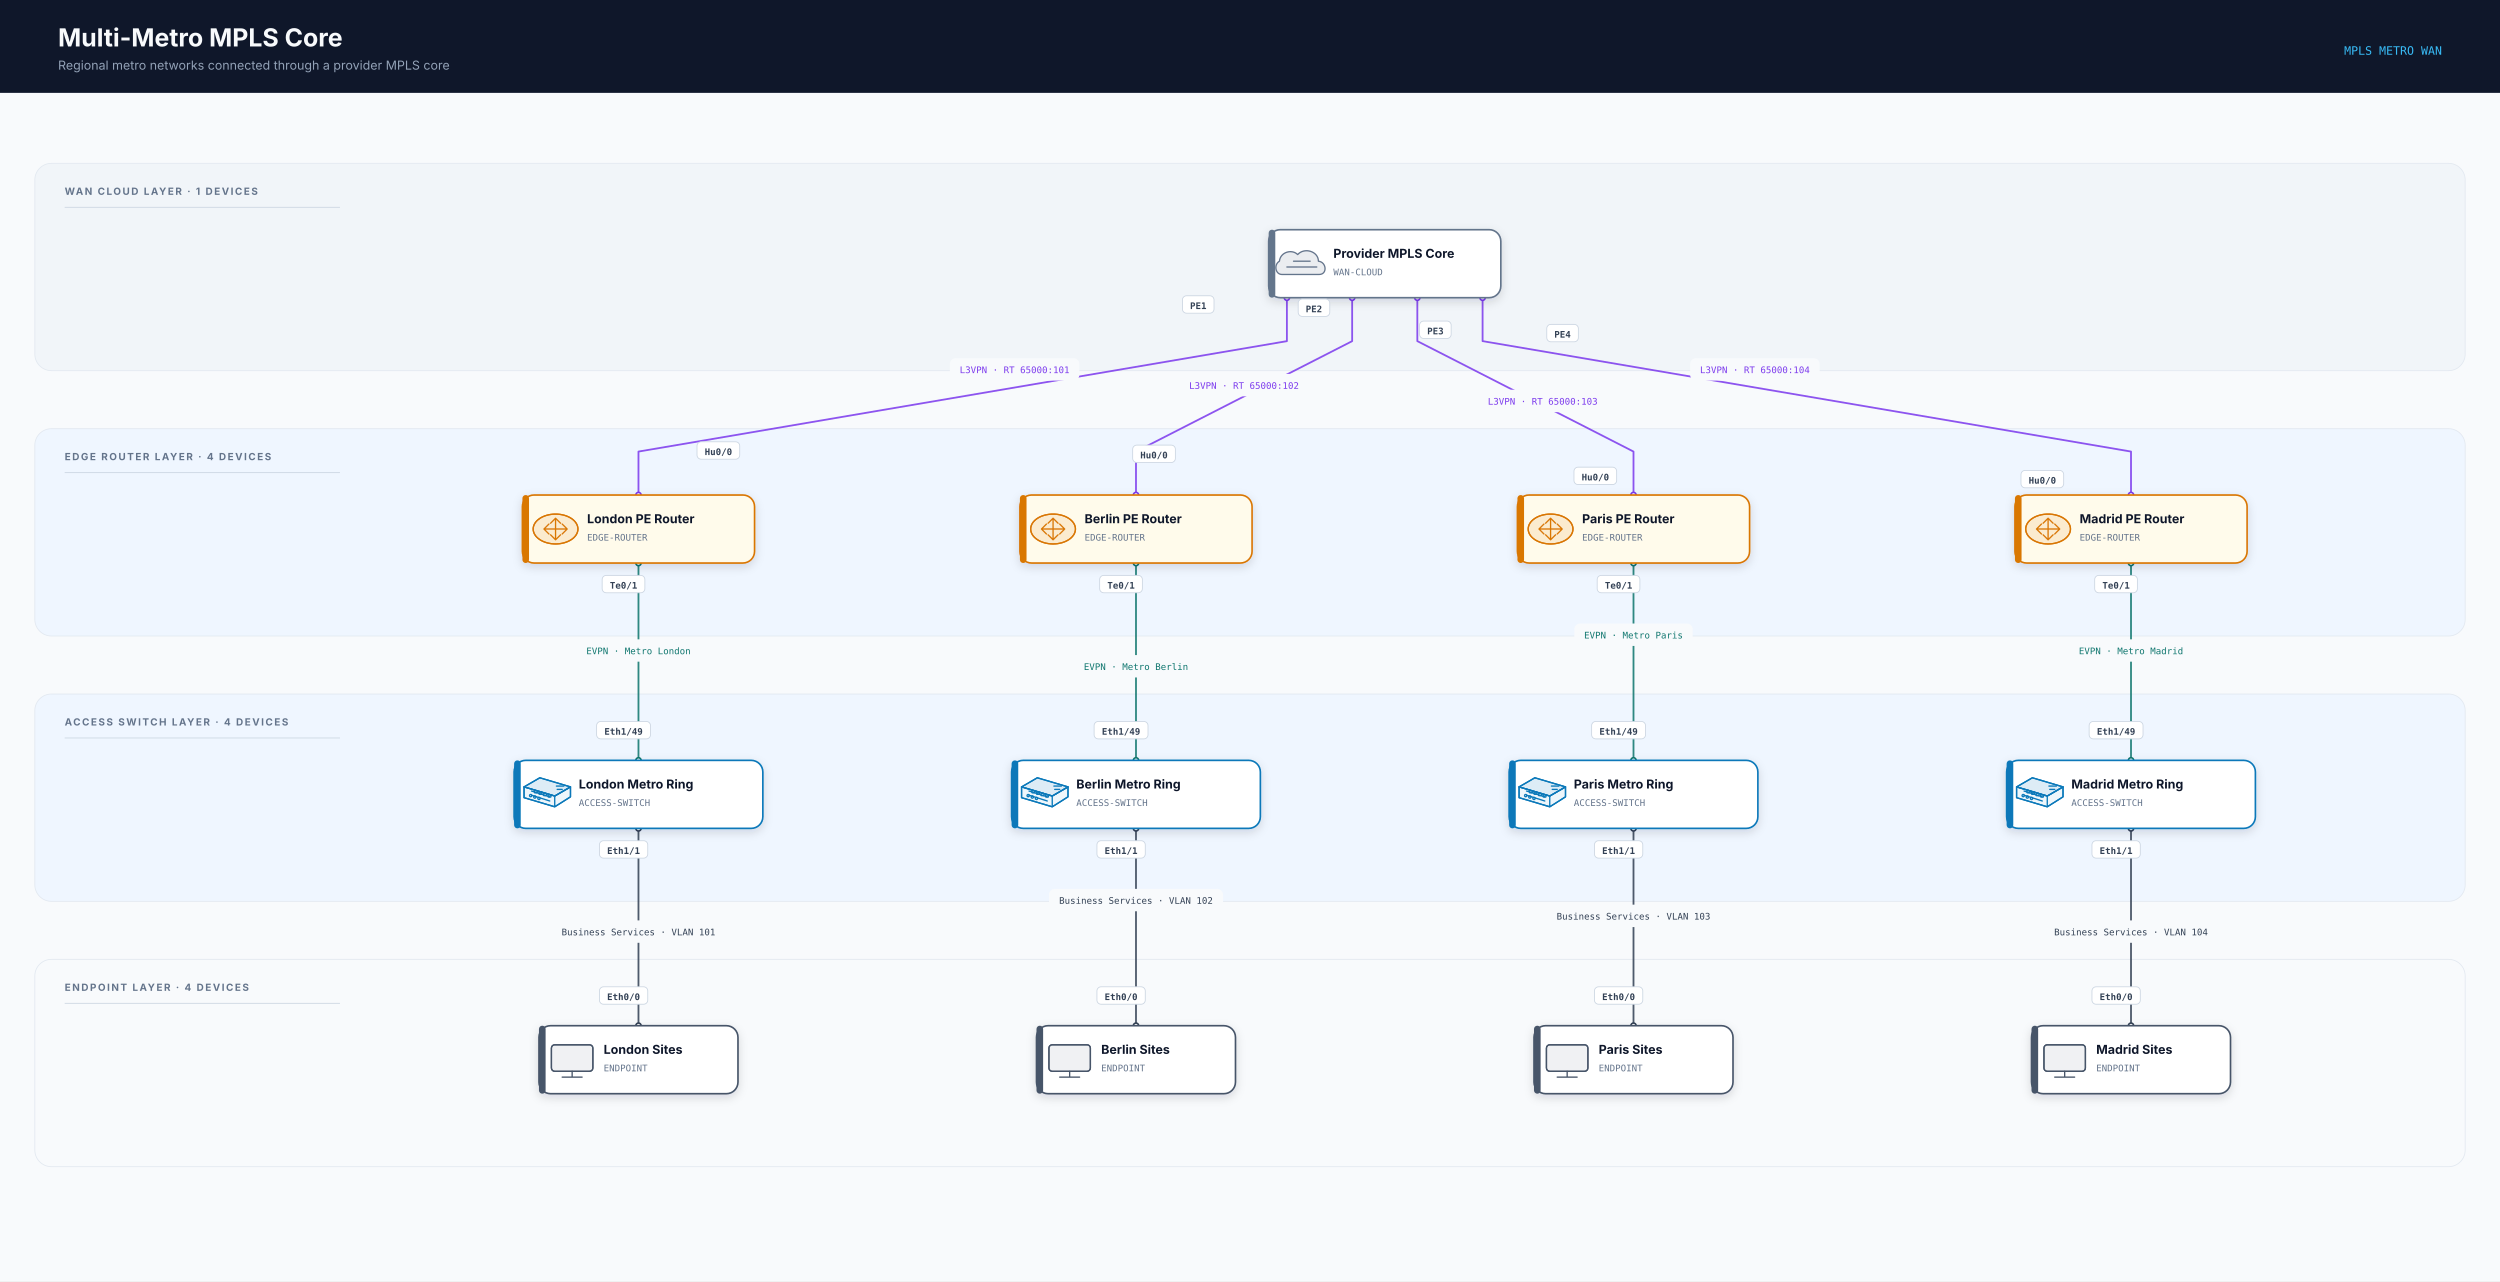
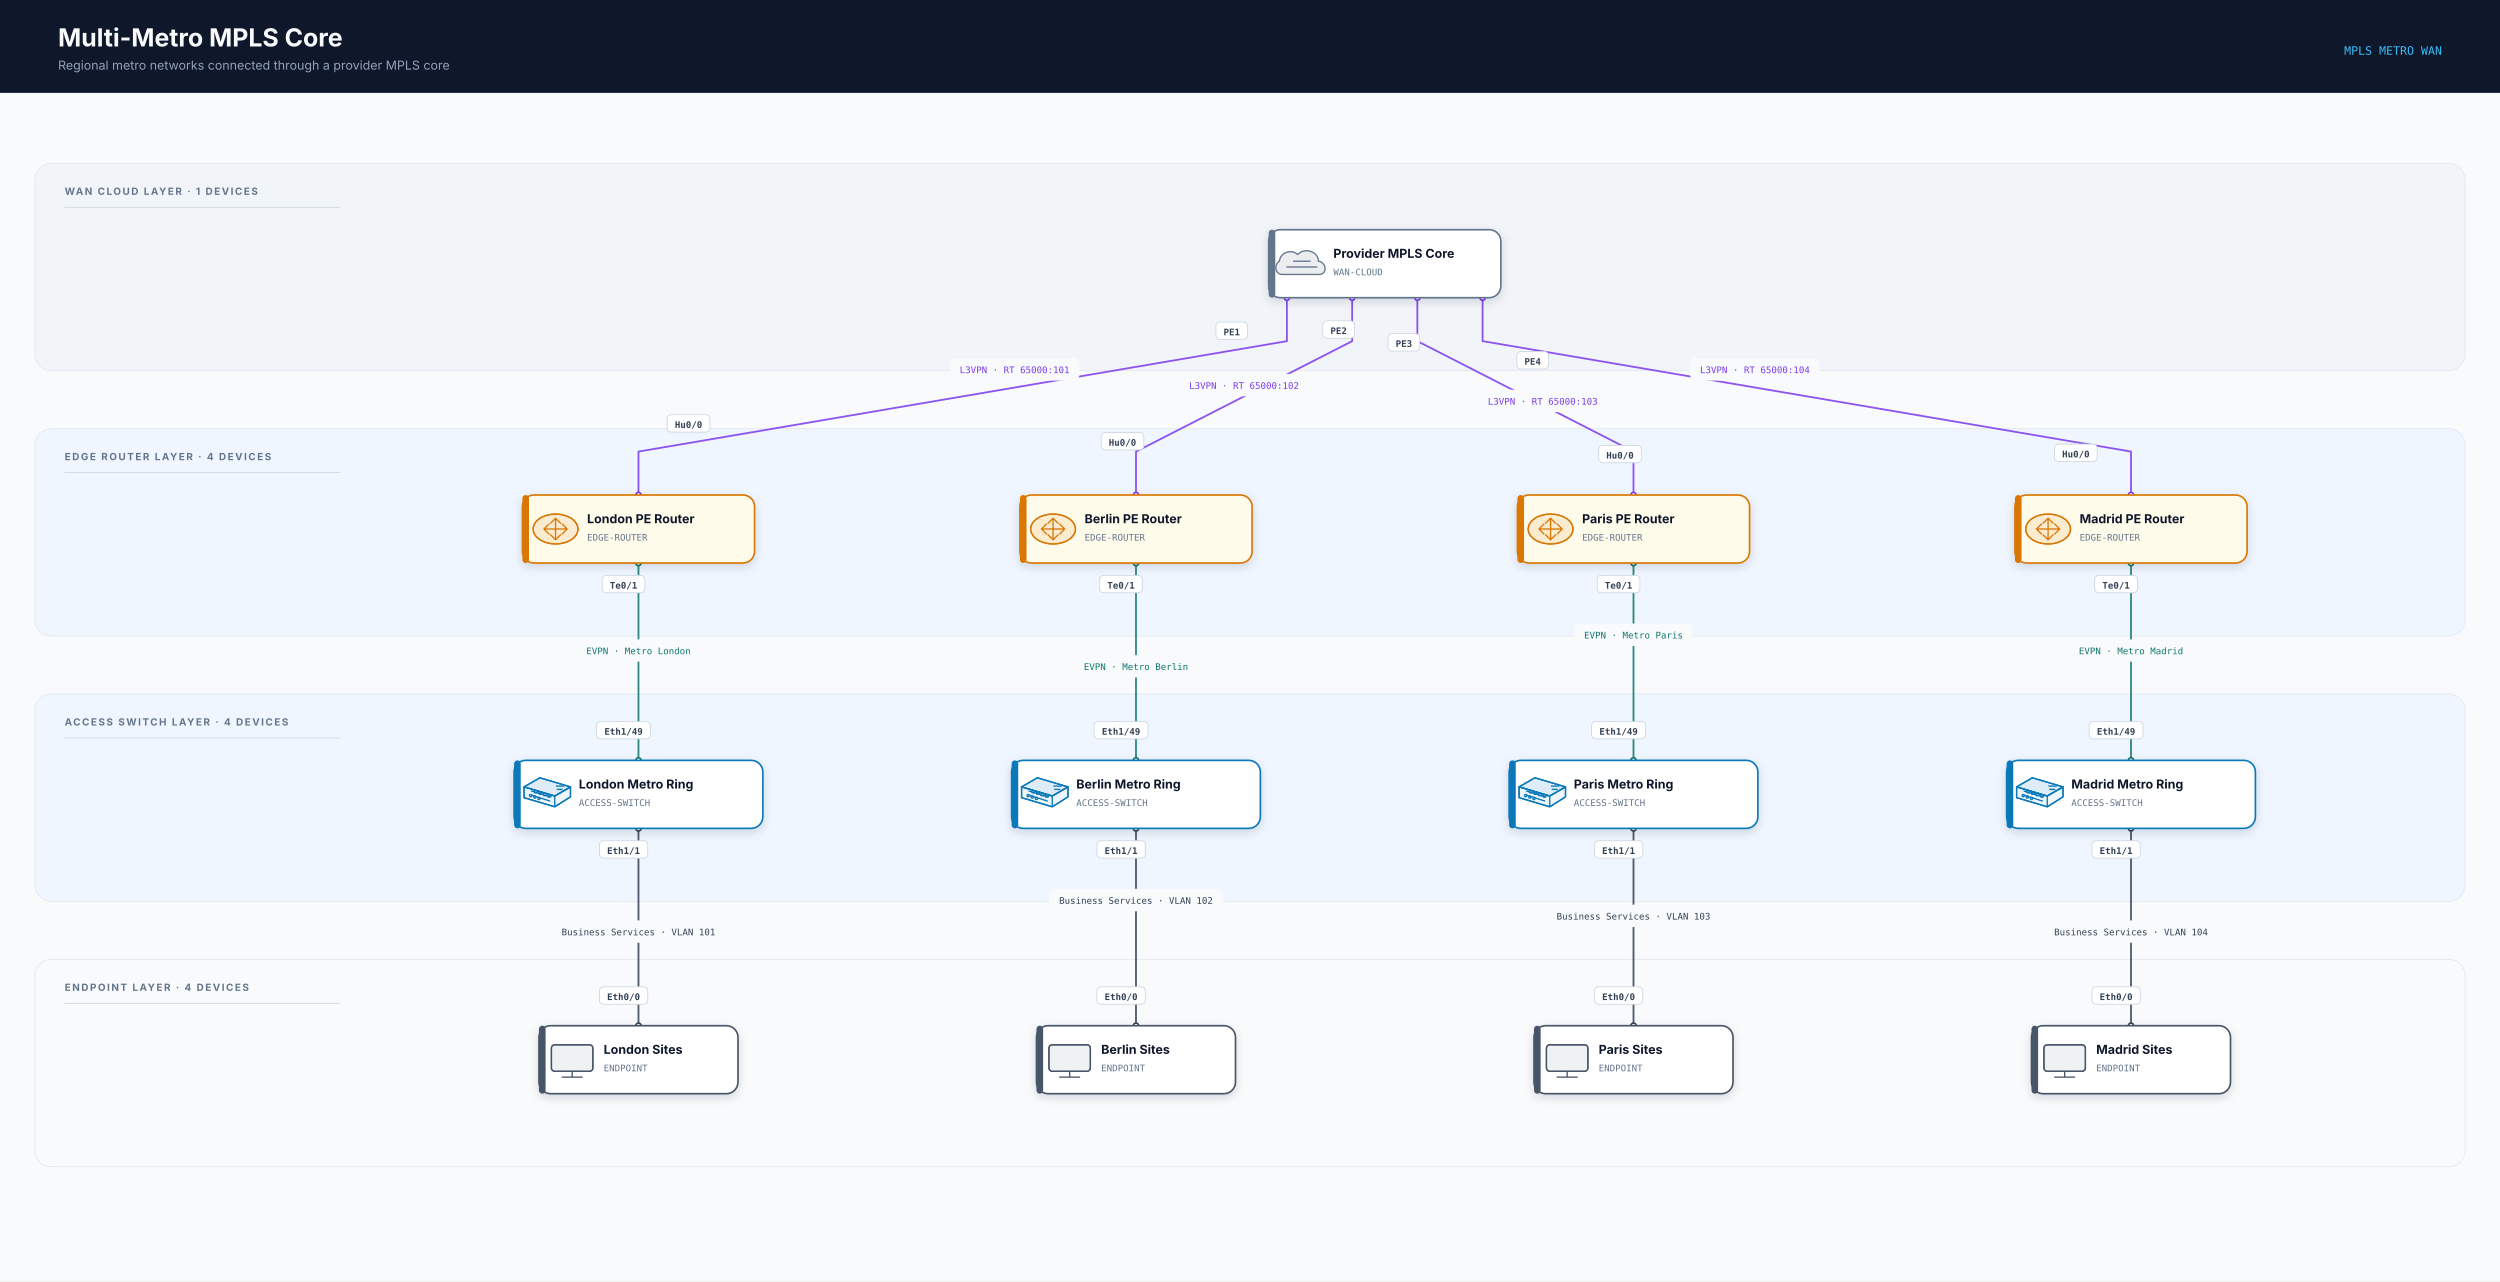
<svg xmlns="http://www.w3.org/2000/svg" class="theme-light" width="3015" height="1545" viewBox="0 0 3015 1545" role="img" shape-rendering="geometricPrecision">
  <defs>
    <filter id="shadow" x="-20%" y="-20%" width="140%" height="150%">
      <feDropShadow dx="0" dy="4" stdDeviation="6" flood-color="#0f172a" flood-opacity=".14" />
    </filter>
  </defs>
  <rect width="100%" height="100%" fill="#f8fafc" />
  <rect x="0" y="0" width="3015" height="112" fill="#0f172a" />
  <text x="70" y="56" fill="#f8fafc" font-family="Inter,Segoe UI,sans-serif" font-size="30" font-weight="700">Multi-Metro MPLS Core</text>
  <text x="70" y="84" fill="#94a3b8" font-family="Inter,Segoe UI,sans-serif" font-size="15">Regional metro networks connected through a provider MPLS core</text>
  <text x="2945" y="66" text-anchor="end" fill="#38bdf8" font-family="ui-monospace,SFMono-Regular,monospace" font-size="14">MPLS METRO WAN</text>
  <rect x="42" y="197.0" width="2931.0" height="250.0" rx="20" fill="#f1f5f9" stroke="#e2e8f0" />
  <rect x="42" y="517.0" width="2931.0" height="250.0" rx="20" fill="#eff6ff" stroke="#e2e8f0" />
  <rect x="42" y="837.0" width="2931.0" height="250.0" rx="20" fill="#eff6ff" stroke="#e2e8f0" />
  <rect x="42" y="1157.0" width="2931.0" height="250.0" rx="20" fill="#f8fafc" stroke="#e2e8f0" />
  <g id="row-headings">
    <g class="row-heading row-heading-wan-cloud">
      <path d="M78 250.0 H410" stroke="#cbd5e1" stroke-width="1" />
      <text x="78" y="235.0" fill="#64748b" font-family="Inter,Segoe UI,sans-serif" font-size="12" font-weight="700" letter-spacing="1.8">WAN CLOUD LAYER · 1 DEVICES</text>
    </g>
    <g class="row-heading row-heading-edge-router">
      <path d="M78 570.0 H410" stroke="#cbd5e1" stroke-width="1" />
      <text x="78" y="555.0" fill="#64748b" font-family="Inter,Segoe UI,sans-serif" font-size="12" font-weight="700" letter-spacing="1.8">EDGE ROUTER LAYER · 4 DEVICES</text>
    </g>
    <g class="row-heading row-heading-access-switch">
      <path d="M78 890.0 H410" stroke="#cbd5e1" stroke-width="1" />
      <text x="78" y="875.0" fill="#64748b" font-family="Inter,Segoe UI,sans-serif" font-size="12" font-weight="700" letter-spacing="1.8">ACCESS SWITCH LAYER · 4 DEVICES</text>
    </g>
    <g class="row-heading row-heading-endpoint">
      <path d="M78 1210.0 H410" stroke="#cbd5e1" stroke-width="1" />
      <text x="78" y="1195.0" fill="#64748b" font-family="Inter,Segoe UI,sans-serif" font-size="12" font-weight="700" letter-spacing="1.8">ENDPOINT LAYER · 4 DEVICES</text>
    </g>
  </g>
  <g id="links">
    <g id="link-1" data-netdiag-kind="link">
      <path d="M 1552.0 359.0 V 411.4 L 770.0 544.6 V 597.0" fill="none" stroke="#7c3aed" stroke-width="2.2" stroke-linecap="round" stroke-linejoin="round" opacity=".86" />
      <circle cx="1552.0" cy="359.0" r="3.2" fill="#ffffff" stroke="#7c3aed" stroke-width="2" />
      <circle cx="770.0" cy="597.0" r="3.2" fill="#ffffff" stroke="#7c3aed" stroke-width="2" />
    </g>
    <g id="link-2" data-netdiag-kind="link">
      <path d="M 1630.7 359.0 V 411.4 L 1370.0 544.6 V 597.0" fill="none" stroke="#7c3aed" stroke-width="2.2" stroke-linecap="round" stroke-linejoin="round" opacity=".86" />
      <circle cx="1630.7" cy="359.0" r="3.2" fill="#ffffff" stroke="#7c3aed" stroke-width="2" />
      <circle cx="1370.0" cy="597.0" r="3.2" fill="#ffffff" stroke="#7c3aed" stroke-width="2" />
    </g>
    <g id="link-3" data-netdiag-kind="link">
      <path d="M 1709.3 359.0 V 411.4 L 1970.0 544.6 V 597.0" fill="none" stroke="#7c3aed" stroke-width="2.2" stroke-linecap="round" stroke-linejoin="round" opacity=".86" />
      <circle cx="1709.3" cy="359.0" r="3.2" fill="#ffffff" stroke="#7c3aed" stroke-width="2" />
      <circle cx="1970.0" cy="597.0" r="3.2" fill="#ffffff" stroke="#7c3aed" stroke-width="2" />
    </g>
    <g id="link-4" data-netdiag-kind="link">
      <path d="M 1788.0 359.0 V 411.4 L 2570.0 544.6 V 597.0" fill="none" stroke="#7c3aed" stroke-width="2.2" stroke-linecap="round" stroke-linejoin="round" opacity=".86" />
      <circle cx="1788.0" cy="359.0" r="3.2" fill="#ffffff" stroke="#7c3aed" stroke-width="2" />
      <circle cx="2570.0" cy="597.0" r="3.2" fill="#ffffff" stroke="#7c3aed" stroke-width="2" />
    </g>
    <g id="link-5" data-netdiag-kind="link">
      <path d="M 770.0 679.0 V 731.4 L 770.0 864.6 V 917.0" fill="none" stroke="#0f766e" stroke-width="2.2" stroke-linecap="round" stroke-linejoin="round" opacity=".86" />
      <circle cx="770.0" cy="679.0" r="3.2" fill="#ffffff" stroke="#0f766e" stroke-width="2" />
      <circle cx="770.0" cy="917.0" r="3.2" fill="#ffffff" stroke="#0f766e" stroke-width="2" />
    </g>
    <g id="link-6" data-netdiag-kind="link">
      <path d="M 1370.0 679.0 V 731.4 L 1370.0 864.6 V 917.0" fill="none" stroke="#0f766e" stroke-width="2.2" stroke-linecap="round" stroke-linejoin="round" opacity=".86" />
      <circle cx="1370.0" cy="679.0" r="3.2" fill="#ffffff" stroke="#0f766e" stroke-width="2" />
      <circle cx="1370.0" cy="917.0" r="3.2" fill="#ffffff" stroke="#0f766e" stroke-width="2" />
    </g>
    <g id="link-7" data-netdiag-kind="link">
      <path d="M 1970.0 679.0 V 731.4 L 1970.0 864.6 V 917.0" fill="none" stroke="#0f766e" stroke-width="2.2" stroke-linecap="round" stroke-linejoin="round" opacity=".86" />
      <circle cx="1970.0" cy="679.0" r="3.2" fill="#ffffff" stroke="#0f766e" stroke-width="2" />
      <circle cx="1970.0" cy="917.0" r="3.2" fill="#ffffff" stroke="#0f766e" stroke-width="2" />
    </g>
    <g id="link-8" data-netdiag-kind="link">
      <path d="M 2570.0 679.0 V 731.4 L 2570.0 864.6 V 917.0" fill="none" stroke="#0f766e" stroke-width="2.2" stroke-linecap="round" stroke-linejoin="round" opacity=".86" />
      <circle cx="2570.0" cy="679.0" r="3.2" fill="#ffffff" stroke="#0f766e" stroke-width="2" />
      <circle cx="2570.0" cy="917.0" r="3.2" fill="#ffffff" stroke="#0f766e" stroke-width="2" />
    </g>
    <g id="link-9" data-netdiag-kind="link">
      <path d="M 770.0 999.0 V 1051.4 L 770.0 1184.6 V 1237.0" fill="none" stroke="#334155" stroke-width="2.2" stroke-linecap="round" stroke-linejoin="round" opacity=".86" />
      <circle cx="770.0" cy="999.0" r="3.2" fill="#ffffff" stroke="#334155" stroke-width="2" />
      <circle cx="770.0" cy="1237.0" r="3.2" fill="#ffffff" stroke="#334155" stroke-width="2" />
    </g>
    <g id="link-10" data-netdiag-kind="link">
      <path d="M 1370.0 999.0 V 1051.4 L 1370.0 1184.6 V 1237.0" fill="none" stroke="#334155" stroke-width="2.2" stroke-linecap="round" stroke-linejoin="round" opacity=".86" />
      <circle cx="1370.0" cy="999.0" r="3.2" fill="#ffffff" stroke="#334155" stroke-width="2" />
      <circle cx="1370.0" cy="1237.0" r="3.2" fill="#ffffff" stroke="#334155" stroke-width="2" />
    </g>
    <g id="link-11" data-netdiag-kind="link">
      <path d="M 1970.0 999.0 V 1051.4 L 1970.0 1184.6 V 1237.0" fill="none" stroke="#334155" stroke-width="2.2" stroke-linecap="round" stroke-linejoin="round" opacity=".86" />
      <circle cx="1970.0" cy="999.0" r="3.2" fill="#ffffff" stroke="#334155" stroke-width="2" />
      <circle cx="1970.0" cy="1237.0" r="3.2" fill="#ffffff" stroke="#334155" stroke-width="2" />
    </g>
    <g id="link-12" data-netdiag-kind="link">
      <path d="M 2570.0 999.0 V 1051.4 L 2570.0 1184.6 V 1237.0" fill="none" stroke="#334155" stroke-width="2.2" stroke-linecap="round" stroke-linejoin="round" opacity=".86" />
      <circle cx="2570.0" cy="999.0" r="3.2" fill="#ffffff" stroke="#334155" stroke-width="2" />
      <circle cx="2570.0" cy="1237.0" r="3.2" fill="#ffffff" stroke="#334155" stroke-width="2" />
    </g>
  </g>
  <g id="nodes">
    <g id="berlin-metro" data-netdiag-kind="node" filter="url(#shadow)">
      <rect x="1220.0" y="917.0" width="300.0" height="82.0" rx="14" fill="#ffffff" stroke="#0878b9" stroke-width="2" />
      <rect x="1220.0" y="917.0" width="8" height="82.0" rx="4" fill="#0878b9" />
      <g class="device-icon device-icon-core-switch" transform="translate(1260.0 958.0)" stroke="#0878b9" fill="none" stroke-width="1.6" stroke-linecap="round" stroke-linejoin="round">
        <path d="M-28 -9 -9 -20 28 -9 9 2Z" fill="#0878b9" fill-opacity=".14" />
        <path d="M-28 -9 9 2 28 -9v12L9 15-28 4Z" fill="#0878b9" fill-opacity=".07" />
        <path d="M-28 -9 -9 -20 28 -9 9 2Z" />
        <path d="M-28 -9v13L9 15 28 3v-12M9 2v13" />
        <path d="M-19 -4 3 3M-19 1 3 8" />
        <rect x="-15.5" y="-4.5" width="3.5" height="2.7" rx=".5" />
        <rect x="-10" y="-2.8" width="3.5" height="2.7" rx=".5" />
        <rect x="-4.5" y="-1.1" width="3.5" height="2.7" rx=".5" />
        <rect x="1" y=".6" width="3.5" height="2.7" rx=".5" />
        <circle cx="-20" cy="1.5" r="1.4" />
        <circle cx="-15" cy="3.2" r="1.4" />
        <circle cx="-10" cy="4.9" r="1.4" />
        <path d="M11 -10h9M12 -6h6" />
      </g>
      <text class="node-title" x="1298.0" y="951.0" fill="#0f172a" font-family="Inter,Segoe UI,Arial,sans-serif" font-size="15" font-weight="700">Berlin Metro Ring</text>
      <text x="1298.0" y="972.0" fill="#64748b" font-family="ui-monospace,SFMono-Regular,monospace" font-size="11">ACCESS-SWITCH</text>
    </g>
    <g id="berlin-pe" data-netdiag-kind="node" filter="url(#shadow)">
      <rect x="1230.0" y="597.0" width="280.0" height="82.0" rx="14" fill="#fffbeb" stroke="#d97706" stroke-width="2" />
      <rect x="1230.0" y="597.0" width="8" height="82.0" rx="4" fill="#d97706" />
      <g class="device-icon device-icon-router" transform="translate(1270.0 638.0)" stroke="#d97706" fill="none" stroke-width="1.6" stroke-linecap="round" stroke-linejoin="round">
        <ellipse cx="0" cy="0" rx="27" ry="18" fill="#d97706" fill-opacity=".12" />
        <ellipse cx="0" cy="0" rx="27" ry="18" />
        <path d="M-14 0h28M8-6l6 6-6 6M14 0H-14M-8-6l-6 6 6 6" />
        <path d="M0-13v26M-6-7l6-6 6 6M-6 7l6 6 6-6" />
      </g>
      <text class="node-title" x="1308.0" y="631.0" fill="#0f172a" font-family="Inter,Segoe UI,Arial,sans-serif" font-size="15" font-weight="700">Berlin PE Router</text>
      <text x="1308.0" y="652.0" fill="#64748b" font-family="ui-monospace,SFMono-Regular,monospace" font-size="11">EDGE-ROUTER</text>
    </g>
    <g id="berlin-sites" data-netdiag-kind="node" filter="url(#shadow)">
      <rect x="1250.0" y="1237.0" width="240.0" height="82.0" rx="14" fill="#ffffff" stroke="#475569" stroke-width="2" />
      <rect x="1250.0" y="1237.0" width="8" height="82.0" rx="4" fill="#475569" />
      <g class="device-icon device-icon-users" transform="translate(1290.0 1278.0)" stroke="#475569" fill="none" stroke-width="1.6" stroke-linecap="round" stroke-linejoin="round">
        <rect x="-25" y="-18" width="50" height="32" rx="4" fill="#475569" fill-opacity=".08" />
        <rect x="-25" y="-18" width="50" height="32" rx="4" />
        <path d="M-12 21h24M0 14v7" />
      </g>
      <text class="node-title" x="1328.0" y="1271.0" fill="#0f172a" font-family="Inter,Segoe UI,Arial,sans-serif" font-size="15" font-weight="700">Berlin Sites</text>
      <text x="1328.0" y="1292.0" fill="#64748b" font-family="ui-monospace,SFMono-Regular,monospace" font-size="11">ENDPOINT</text>
    </g>
    <g id="london-metro" data-netdiag-kind="node" filter="url(#shadow)">
      <rect x="620.0" y="917.0" width="300.0" height="82.0" rx="14" fill="#ffffff" stroke="#0878b9" stroke-width="2" />
      <rect x="620.0" y="917.0" width="8" height="82.0" rx="4" fill="#0878b9" />
      <g class="device-icon device-icon-core-switch" transform="translate(660.0 958.0)" stroke="#0878b9" fill="none" stroke-width="1.6" stroke-linecap="round" stroke-linejoin="round">
        <path d="M-28 -9 -9 -20 28 -9 9 2Z" fill="#0878b9" fill-opacity=".14" />
        <path d="M-28 -9 9 2 28 -9v12L9 15-28 4Z" fill="#0878b9" fill-opacity=".07" />
        <path d="M-28 -9 -9 -20 28 -9 9 2Z" />
        <path d="M-28 -9v13L9 15 28 3v-12M9 2v13" />
        <path d="M-19 -4 3 3M-19 1 3 8" />
        <rect x="-15.5" y="-4.5" width="3.5" height="2.7" rx=".5" />
        <rect x="-10" y="-2.8" width="3.5" height="2.7" rx=".5" />
        <rect x="-4.5" y="-1.1" width="3.5" height="2.7" rx=".5" />
        <rect x="1" y=".6" width="3.5" height="2.7" rx=".5" />
        <circle cx="-20" cy="1.5" r="1.4" />
        <circle cx="-15" cy="3.2" r="1.4" />
        <circle cx="-10" cy="4.9" r="1.4" />
        <path d="M11 -10h9M12 -6h6" />
      </g>
      <text class="node-title" x="698.0" y="951.0" fill="#0f172a" font-family="Inter,Segoe UI,Arial,sans-serif" font-size="15" font-weight="700">London Metro Ring</text>
      <text x="698.0" y="972.0" fill="#64748b" font-family="ui-monospace,SFMono-Regular,monospace" font-size="11">ACCESS-SWITCH</text>
    </g>
    <g id="london-pe" data-netdiag-kind="node" filter="url(#shadow)">
      <rect x="630.0" y="597.0" width="280.0" height="82.0" rx="14" fill="#fffbeb" stroke="#d97706" stroke-width="2" />
      <rect x="630.0" y="597.0" width="8" height="82.0" rx="4" fill="#d97706" />
      <g class="device-icon device-icon-router" transform="translate(670.0 638.0)" stroke="#d97706" fill="none" stroke-width="1.6" stroke-linecap="round" stroke-linejoin="round">
        <ellipse cx="0" cy="0" rx="27" ry="18" fill="#d97706" fill-opacity=".12" />
        <ellipse cx="0" cy="0" rx="27" ry="18" />
        <path d="M-14 0h28M8-6l6 6-6 6M14 0H-14M-8-6l-6 6 6 6" />
        <path d="M0-13v26M-6-7l6-6 6 6M-6 7l6 6 6-6" />
      </g>
      <text class="node-title" x="708.0" y="631.0" fill="#0f172a" font-family="Inter,Segoe UI,Arial,sans-serif" font-size="15" font-weight="700">London PE Router</text>
      <text x="708.0" y="652.0" fill="#64748b" font-family="ui-monospace,SFMono-Regular,monospace" font-size="11">EDGE-ROUTER</text>
    </g>
    <g id="london-sites" data-netdiag-kind="node" filter="url(#shadow)">
      <rect x="650.0" y="1237.0" width="240.0" height="82.0" rx="14" fill="#ffffff" stroke="#475569" stroke-width="2" />
      <rect x="650.0" y="1237.0" width="8" height="82.0" rx="4" fill="#475569" />
      <g class="device-icon device-icon-users" transform="translate(690.0 1278.0)" stroke="#475569" fill="none" stroke-width="1.6" stroke-linecap="round" stroke-linejoin="round">
        <rect x="-25" y="-18" width="50" height="32" rx="4" fill="#475569" fill-opacity=".08" />
        <rect x="-25" y="-18" width="50" height="32" rx="4" />
        <path d="M-12 21h24M0 14v7" />
      </g>
      <text class="node-title" x="728.0" y="1271.0" fill="#0f172a" font-family="Inter,Segoe UI,Arial,sans-serif" font-size="15" font-weight="700">London Sites</text>
      <text x="728.0" y="1292.0" fill="#64748b" font-family="ui-monospace,SFMono-Regular,monospace" font-size="11">ENDPOINT</text>
    </g>
    <g id="madrid-metro" data-netdiag-kind="node" filter="url(#shadow)">
      <rect x="2420.0" y="917.0" width="300.0" height="82.0" rx="14" fill="#ffffff" stroke="#0878b9" stroke-width="2" />
      <rect x="2420.0" y="917.0" width="8" height="82.0" rx="4" fill="#0878b9" />
      <g class="device-icon device-icon-core-switch" transform="translate(2460.0 958.0)" stroke="#0878b9" fill="none" stroke-width="1.6" stroke-linecap="round" stroke-linejoin="round">
        <path d="M-28 -9 -9 -20 28 -9 9 2Z" fill="#0878b9" fill-opacity=".14" />
        <path d="M-28 -9 9 2 28 -9v12L9 15-28 4Z" fill="#0878b9" fill-opacity=".07" />
        <path d="M-28 -9 -9 -20 28 -9 9 2Z" />
        <path d="M-28 -9v13L9 15 28 3v-12M9 2v13" />
        <path d="M-19 -4 3 3M-19 1 3 8" />
        <rect x="-15.5" y="-4.5" width="3.5" height="2.7" rx=".5" />
        <rect x="-10" y="-2.8" width="3.5" height="2.7" rx=".5" />
        <rect x="-4.5" y="-1.1" width="3.5" height="2.7" rx=".5" />
        <rect x="1" y=".6" width="3.5" height="2.7" rx=".5" />
        <circle cx="-20" cy="1.5" r="1.4" />
        <circle cx="-15" cy="3.2" r="1.4" />
        <circle cx="-10" cy="4.9" r="1.4" />
        <path d="M11 -10h9M12 -6h6" />
      </g>
      <text class="node-title" x="2498.0" y="951.0" fill="#0f172a" font-family="Inter,Segoe UI,Arial,sans-serif" font-size="15" font-weight="700">Madrid Metro Ring</text>
      <text x="2498.0" y="972.0" fill="#64748b" font-family="ui-monospace,SFMono-Regular,monospace" font-size="11">ACCESS-SWITCH</text>
    </g>
    <g id="madrid-pe" data-netdiag-kind="node" filter="url(#shadow)">
      <rect x="2430.0" y="597.0" width="280.0" height="82.0" rx="14" fill="#fffbeb" stroke="#d97706" stroke-width="2" />
      <rect x="2430.0" y="597.0" width="8" height="82.0" rx="4" fill="#d97706" />
      <g class="device-icon device-icon-router" transform="translate(2470.0 638.0)" stroke="#d97706" fill="none" stroke-width="1.6" stroke-linecap="round" stroke-linejoin="round">
        <ellipse cx="0" cy="0" rx="27" ry="18" fill="#d97706" fill-opacity=".12" />
        <ellipse cx="0" cy="0" rx="27" ry="18" />
        <path d="M-14 0h28M8-6l6 6-6 6M14 0H-14M-8-6l-6 6 6 6" />
        <path d="M0-13v26M-6-7l6-6 6 6M-6 7l6 6 6-6" />
      </g>
      <text class="node-title" x="2508.0" y="631.0" fill="#0f172a" font-family="Inter,Segoe UI,Arial,sans-serif" font-size="15" font-weight="700">Madrid PE Router</text>
      <text x="2508.0" y="652.0" fill="#64748b" font-family="ui-monospace,SFMono-Regular,monospace" font-size="11">EDGE-ROUTER</text>
    </g>
    <g id="madrid-sites" data-netdiag-kind="node" filter="url(#shadow)">
      <rect x="2450.0" y="1237.0" width="240.0" height="82.0" rx="14" fill="#ffffff" stroke="#475569" stroke-width="2" />
      <rect x="2450.0" y="1237.0" width="8" height="82.0" rx="4" fill="#475569" />
      <g class="device-icon device-icon-users" transform="translate(2490.0 1278.0)" stroke="#475569" fill="none" stroke-width="1.6" stroke-linecap="round" stroke-linejoin="round">
        <rect x="-25" y="-18" width="50" height="32" rx="4" fill="#475569" fill-opacity=".08" />
        <rect x="-25" y="-18" width="50" height="32" rx="4" />
        <path d="M-12 21h24M0 14v7" />
      </g>
      <text class="node-title" x="2528.0" y="1271.0" fill="#0f172a" font-family="Inter,Segoe UI,Arial,sans-serif" font-size="15" font-weight="700">Madrid Sites</text>
      <text x="2528.0" y="1292.0" fill="#64748b" font-family="ui-monospace,SFMono-Regular,monospace" font-size="11">ENDPOINT</text>
    </g>
    <g id="mpls-core" data-netdiag-kind="node" filter="url(#shadow)">
      <rect x="1530.0" y="277.0" width="280.0" height="82.0" rx="14" fill="#ffffff" stroke="#64748b" stroke-width="2" />
      <rect x="1530.0" y="277.0" width="8" height="82.0" rx="4" fill="#64748b" />
      <g class="device-icon device-icon-wan-cloud" transform="translate(1570.0 318.0)" stroke="#64748b" fill="none" stroke-width="1.6" stroke-linecap="round" stroke-linejoin="round">
        <path d="M-24 13c-8 0-10-12-3-16 1-11 15-15 22-8 8-9 25-4 25 8 10 1 11 16 1 16Z" fill="#64748b" fill-opacity=".13" stroke="#64748b" />
        <path d="M-18 4h36M-10-3h20" />
      </g>
      <text class="node-title" x="1608.0" y="311.0" fill="#0f172a" font-family="Inter,Segoe UI,Arial,sans-serif" font-size="15" font-weight="700">Provider MPLS Core</text>
      <text x="1608.0" y="332.0" fill="#64748b" font-family="ui-monospace,SFMono-Regular,monospace" font-size="11">WAN-CLOUD</text>
    </g>
    <g id="paris-metro" data-netdiag-kind="node" filter="url(#shadow)">
      <rect x="1820.0" y="917.0" width="300.0" height="82.0" rx="14" fill="#ffffff" stroke="#0878b9" stroke-width="2" />
      <rect x="1820.0" y="917.0" width="8" height="82.0" rx="4" fill="#0878b9" />
      <g class="device-icon device-icon-core-switch" transform="translate(1860.0 958.0)" stroke="#0878b9" fill="none" stroke-width="1.6" stroke-linecap="round" stroke-linejoin="round">
        <path d="M-28 -9 -9 -20 28 -9 9 2Z" fill="#0878b9" fill-opacity=".14" />
        <path d="M-28 -9 9 2 28 -9v12L9 15-28 4Z" fill="#0878b9" fill-opacity=".07" />
        <path d="M-28 -9 -9 -20 28 -9 9 2Z" />
        <path d="M-28 -9v13L9 15 28 3v-12M9 2v13" />
        <path d="M-19 -4 3 3M-19 1 3 8" />
        <rect x="-15.5" y="-4.5" width="3.5" height="2.7" rx=".5" />
        <rect x="-10" y="-2.8" width="3.5" height="2.7" rx=".5" />
        <rect x="-4.5" y="-1.1" width="3.5" height="2.7" rx=".5" />
        <rect x="1" y=".6" width="3.5" height="2.7" rx=".5" />
        <circle cx="-20" cy="1.5" r="1.4" />
        <circle cx="-15" cy="3.2" r="1.4" />
        <circle cx="-10" cy="4.9" r="1.4" />
        <path d="M11 -10h9M12 -6h6" />
      </g>
      <text class="node-title" x="1898.0" y="951.0" fill="#0f172a" font-family="Inter,Segoe UI,Arial,sans-serif" font-size="15" font-weight="700">Paris Metro Ring</text>
      <text x="1898.0" y="972.0" fill="#64748b" font-family="ui-monospace,SFMono-Regular,monospace" font-size="11">ACCESS-SWITCH</text>
    </g>
    <g id="paris-pe" data-netdiag-kind="node" filter="url(#shadow)">
      <rect x="1830.0" y="597.0" width="280.0" height="82.0" rx="14" fill="#fffbeb" stroke="#d97706" stroke-width="2" />
      <rect x="1830.0" y="597.0" width="8" height="82.0" rx="4" fill="#d97706" />
      <g class="device-icon device-icon-router" transform="translate(1870.0 638.0)" stroke="#d97706" fill="none" stroke-width="1.6" stroke-linecap="round" stroke-linejoin="round">
        <ellipse cx="0" cy="0" rx="27" ry="18" fill="#d97706" fill-opacity=".12" />
        <ellipse cx="0" cy="0" rx="27" ry="18" />
        <path d="M-14 0h28M8-6l6 6-6 6M14 0H-14M-8-6l-6 6 6 6" />
        <path d="M0-13v26M-6-7l6-6 6 6M-6 7l6 6 6-6" />
      </g>
      <text class="node-title" x="1908.0" y="631.0" fill="#0f172a" font-family="Inter,Segoe UI,Arial,sans-serif" font-size="15" font-weight="700">Paris PE Router</text>
      <text x="1908.0" y="652.0" fill="#64748b" font-family="ui-monospace,SFMono-Regular,monospace" font-size="11">EDGE-ROUTER</text>
    </g>
    <g id="paris-sites" data-netdiag-kind="node" filter="url(#shadow)">
      <rect x="1850.0" y="1237.0" width="240.0" height="82.0" rx="14" fill="#ffffff" stroke="#475569" stroke-width="2" />
      <rect x="1850.0" y="1237.0" width="8" height="82.0" rx="4" fill="#475569" />
      <g class="device-icon device-icon-users" transform="translate(1890.0 1278.0)" stroke="#475569" fill="none" stroke-width="1.6" stroke-linecap="round" stroke-linejoin="round">
        <rect x="-25" y="-18" width="50" height="32" rx="4" fill="#475569" fill-opacity=".08" />
        <rect x="-25" y="-18" width="50" height="32" rx="4" />
        <path d="M-12 21h24M0 14v7" />
      </g>
      <text class="node-title" x="1928.0" y="1271.0" fill="#0f172a" font-family="Inter,Segoe UI,Arial,sans-serif" font-size="15" font-weight="700">Paris Sites</text>
      <text x="1928.0" y="1292.0" fill="#64748b" font-family="ui-monospace,SFMono-Regular,monospace" font-size="11">ENDPOINT</text>
    </g>
  </g>
  <g id="link-annotations" pointer-events="none">
    <g id="link-annotation-1" class="link-annotation">
-       <rect class="interface-label-badge" x="1426.0" y="356.7" width="38.1" height="21.0" rx="5.0" fill="#ffffff" stroke="#cbd5e1" stroke-width="1" />
-       <text class="interface-label-text" x="1445.1" y="372.7" text-anchor="middle" fill="#334155" font-family="ui-monospace,SFMono-Regular,monospace" font-size="11" font-weight="650">PE1</text>
-       <rect class="interface-label-badge" x="840.6" y="532.8" width="51.5" height="21.0" rx="5.0" fill="#ffffff" stroke="#cbd5e1" stroke-width="1" />
-       <text class="interface-label-text" x="866.4" y="548.8" text-anchor="middle" fill="#334155" font-family="ui-monospace,SFMono-Regular,monospace" font-size="11" font-weight="650">Hu0/0</text>
+       <rect class="interface-label-badge" x="1466.4" y="388.4" width="38.1" height="21.0" rx="5.0" fill="#ffffff" stroke="#cbd5e1" stroke-width="1" />
+       <text class="interface-label-text" x="1485.5" y="404.4" text-anchor="middle" fill="#334155" font-family="ui-monospace,SFMono-Regular,monospace" font-size="11" font-weight="650">PE1</text>
+       <rect class="interface-label-badge" x="804.7" y="500.1" width="51.5" height="21.0" rx="5.0" fill="#ffffff" stroke="#cbd5e1" stroke-width="1" />
+       <text class="interface-label-text" x="830.4" y="516.1" text-anchor="middle" fill="#334155" font-family="ui-monospace,SFMono-Regular,monospace" font-size="11" font-weight="650">Hu0/0</text>
      <rect class="label-mask" x="1147.5" y="434.0" width="152.2" height="23" rx="5" fill="#f8fafc" stroke="#f8fafc" stroke-width="4" />
      <text x="1223.6" y="450.0" text-anchor="middle" fill="#7c3aed" font-family="ui-monospace,SFMono-Regular,monospace" font-size="11" font-weight="500">L3VPN · RT 65000:101</text>
    </g>
    <g id="link-annotation-2" class="link-annotation">
-       <rect class="interface-label-badge" x="1565.6" y="360.6" width="38.1" height="21.0" rx="5.0" fill="#ffffff" stroke="#cbd5e1" stroke-width="1" />
-       <text class="interface-label-text" x="1584.6" y="376.6" text-anchor="middle" fill="#334155" font-family="ui-monospace,SFMono-Regular,monospace" font-size="11" font-weight="650">PE2</text>
-       <rect class="interface-label-badge" x="1366.0" y="536.8" width="51.5" height="21.0" rx="5.0" fill="#ffffff" stroke="#cbd5e1" stroke-width="1" />
-       <text class="interface-label-text" x="1391.7" y="552.8" text-anchor="middle" fill="#334155" font-family="ui-monospace,SFMono-Regular,monospace" font-size="11" font-weight="650">Hu0/0</text>
+       <rect class="interface-label-badge" x="1595.3" y="386.9" width="38.1" height="21.0" rx="5.0" fill="#ffffff" stroke="#cbd5e1" stroke-width="1" />
+       <text class="interface-label-text" x="1614.4" y="402.9" text-anchor="middle" fill="#334155" font-family="ui-monospace,SFMono-Regular,monospace" font-size="11" font-weight="650">PE2</text>
+       <rect class="interface-label-badge" x="1328.0" y="521.6" width="51.5" height="21.0" rx="5.0" fill="#ffffff" stroke="#cbd5e1" stroke-width="1" />
+       <text class="interface-label-text" x="1353.7" y="537.6" text-anchor="middle" fill="#334155" font-family="ui-monospace,SFMono-Regular,monospace" font-size="11" font-weight="650">Hu0/0</text>
      <rect class="label-mask" x="1424.2" y="453.0" width="152.2" height="23" rx="5" fill="#f8fafc" stroke="#f8fafc" stroke-width="4" />
      <text x="1500.3" y="469.0" text-anchor="middle" fill="#7c3aed" font-family="ui-monospace,SFMono-Regular,monospace" font-size="11" font-weight="500">L3VPN · RT 65000:102</text>
    </g>
    <g id="link-annotation-3" class="link-annotation">
-       <rect class="interface-label-badge" x="1712.0" y="387.2" width="38.1" height="21.0" rx="5.0" fill="#ffffff" stroke="#cbd5e1" stroke-width="1" />
-       <text class="interface-label-text" x="1731.1" y="403.2" text-anchor="middle" fill="#334155" font-family="ui-monospace,SFMono-Regular,monospace" font-size="11" font-weight="650">PE3</text>
-       <rect class="interface-label-badge" x="1898.2" y="563.4" width="51.5" height="21.0" rx="5.0" fill="#ffffff" stroke="#cbd5e1" stroke-width="1" />
-       <text class="interface-label-text" x="1924.0" y="579.4" text-anchor="middle" fill="#334155" font-family="ui-monospace,SFMono-Regular,monospace" font-size="11" font-weight="650">Hu0/0</text>
+       <rect class="interface-label-badge" x="1674.0" y="402.4" width="38.1" height="21.0" rx="5.0" fill="#ffffff" stroke="#cbd5e1" stroke-width="1" />
+       <text class="interface-label-text" x="1693.1" y="418.4" text-anchor="middle" fill="#334155" font-family="ui-monospace,SFMono-Regular,monospace" font-size="11" font-weight="650">PE3</text>
+       <rect class="interface-label-badge" x="1928.0" y="537.1" width="51.5" height="21.0" rx="5.0" fill="#ffffff" stroke="#cbd5e1" stroke-width="1" />
+       <text class="interface-label-text" x="1953.7" y="553.1" text-anchor="middle" fill="#334155" font-family="ui-monospace,SFMono-Regular,monospace" font-size="11" font-weight="650">Hu0/0</text>
      <rect class="label-mask" x="1784.4" y="472.0" width="152.2" height="23" rx="5" fill="#f8fafc" stroke="#f8fafc" stroke-width="4" />
      <text x="1860.5" y="488.0" text-anchor="middle" fill="#7c3aed" font-family="ui-monospace,SFMono-Regular,monospace" font-size="11" font-weight="500">L3VPN · RT 65000:103</text>
    </g>
    <g id="link-annotation-4" class="link-annotation">
-       <rect class="interface-label-badge" x="1865.4" y="391.2" width="38.1" height="21.0" rx="5.0" fill="#ffffff" stroke="#cbd5e1" stroke-width="1" />
-       <text class="interface-label-text" x="1884.4" y="407.2" text-anchor="middle" fill="#334155" font-family="ui-monospace,SFMono-Regular,monospace" font-size="11" font-weight="650">PE4</text>
-       <rect class="interface-label-badge" x="2437.3" y="567.3" width="51.5" height="21.0" rx="5.0" fill="#ffffff" stroke="#cbd5e1" stroke-width="1" />
-       <text class="interface-label-text" x="2463.1" y="583.3" text-anchor="middle" fill="#334155" font-family="ui-monospace,SFMono-Regular,monospace" font-size="11" font-weight="650">Hu0/0</text>
+       <rect class="interface-label-badge" x="1829.4" y="423.9" width="38.1" height="21.0" rx="5.0" fill="#ffffff" stroke="#cbd5e1" stroke-width="1" />
+       <text class="interface-label-text" x="1848.4" y="439.9" text-anchor="middle" fill="#334155" font-family="ui-monospace,SFMono-Regular,monospace" font-size="11" font-weight="650">PE4</text>
+       <rect class="interface-label-badge" x="2477.7" y="535.6" width="51.5" height="21.0" rx="5.0" fill="#ffffff" stroke="#cbd5e1" stroke-width="1" />
+       <text class="interface-label-text" x="2503.5" y="551.6" text-anchor="middle" fill="#334155" font-family="ui-monospace,SFMono-Regular,monospace" font-size="11" font-weight="650">Hu0/0</text>
      <rect class="label-mask" x="2040.3" y="434.0" width="152.2" height="23" rx="5" fill="#f8fafc" stroke="#f8fafc" stroke-width="4" />
      <text x="2116.4" y="450.0" text-anchor="middle" fill="#7c3aed" font-family="ui-monospace,SFMono-Regular,monospace" font-size="11" font-weight="500">L3VPN · RT 65000:104</text>
    </g>
    <g id="link-annotation-5" class="link-annotation">
      <rect class="interface-label-badge" x="726.2" y="693.9" width="51.5" height="21.0" rx="5.0" fill="#ffffff" stroke="#cbd5e1" stroke-width="1" />
      <text class="interface-label-text" x="752.0" y="709.9" text-anchor="middle" fill="#334155" font-family="ui-monospace,SFMono-Regular,monospace" font-size="11" font-weight="650">Te0/1</text>
      <rect class="interface-label-badge" x="719.5" y="870.1" width="65.0" height="21.0" rx="5.0" fill="#ffffff" stroke="#cbd5e1" stroke-width="1" />
      <text class="interface-label-text" x="752.0" y="886.1" text-anchor="middle" fill="#334155" font-family="ui-monospace,SFMono-Regular,monospace" font-size="11" font-weight="650">Eth1/49</text>
      <rect class="label-mask" x="697.3" y="773.0" width="145.5" height="23" rx="5" fill="#f8fafc" stroke="#f8fafc" stroke-width="4" />
      <text x="770.0" y="789.0" text-anchor="middle" fill="#0f766e" font-family="ui-monospace,SFMono-Regular,monospace" font-size="11" font-weight="500">EVPN · Metro London</text>
    </g>
    <g id="link-annotation-6" class="link-annotation">
      <rect class="interface-label-badge" x="1326.2" y="693.9" width="51.5" height="21.0" rx="5.0" fill="#ffffff" stroke="#cbd5e1" stroke-width="1" />
      <text class="interface-label-text" x="1352.0" y="709.9" text-anchor="middle" fill="#334155" font-family="ui-monospace,SFMono-Regular,monospace" font-size="11" font-weight="650">Te0/1</text>
      <rect class="interface-label-badge" x="1319.5" y="870.1" width="65.0" height="21.0" rx="5.0" fill="#ffffff" stroke="#cbd5e1" stroke-width="1" />
      <text class="interface-label-text" x="1352.0" y="886.1" text-anchor="middle" fill="#334155" font-family="ui-monospace,SFMono-Regular,monospace" font-size="11" font-weight="650">Eth1/49</text>
      <rect class="label-mask" x="1297.3" y="792.0" width="145.5" height="23" rx="5" fill="#f8fafc" stroke="#f8fafc" stroke-width="4" />
      <text x="1370.0" y="808.0" text-anchor="middle" fill="#0f766e" font-family="ui-monospace,SFMono-Regular,monospace" font-size="11" font-weight="500">EVPN · Metro Berlin</text>
    </g>
    <g id="link-annotation-7" class="link-annotation">
      <rect class="interface-label-badge" x="1926.2" y="693.9" width="51.5" height="21.0" rx="5.0" fill="#ffffff" stroke="#cbd5e1" stroke-width="1" />
      <text class="interface-label-text" x="1952.0" y="709.9" text-anchor="middle" fill="#334155" font-family="ui-monospace,SFMono-Regular,monospace" font-size="11" font-weight="650">Te0/1</text>
      <rect class="interface-label-badge" x="1919.5" y="870.1" width="65.0" height="21.0" rx="5.0" fill="#ffffff" stroke="#cbd5e1" stroke-width="1" />
      <text class="interface-label-text" x="1952.0" y="886.1" text-anchor="middle" fill="#334155" font-family="ui-monospace,SFMono-Regular,monospace" font-size="11" font-weight="650">Eth1/49</text>
      <rect class="label-mask" x="1900.6" y="754.0" width="138.8" height="23" rx="5" fill="#f8fafc" stroke="#f8fafc" stroke-width="4" />
      <text x="1970.0" y="770.0" text-anchor="middle" fill="#0f766e" font-family="ui-monospace,SFMono-Regular,monospace" font-size="11" font-weight="500">EVPN · Metro Paris</text>
    </g>
    <g id="link-annotation-8" class="link-annotation">
      <rect class="interface-label-badge" x="2526.2" y="693.9" width="51.5" height="21.0" rx="5.0" fill="#ffffff" stroke="#cbd5e1" stroke-width="1" />
      <text class="interface-label-text" x="2552.0" y="709.9" text-anchor="middle" fill="#334155" font-family="ui-monospace,SFMono-Regular,monospace" font-size="11" font-weight="650">Te0/1</text>
      <rect class="interface-label-badge" x="2519.5" y="870.1" width="65.0" height="21.0" rx="5.0" fill="#ffffff" stroke="#cbd5e1" stroke-width="1" />
      <text class="interface-label-text" x="2552.0" y="886.1" text-anchor="middle" fill="#334155" font-family="ui-monospace,SFMono-Regular,monospace" font-size="11" font-weight="650">Eth1/49</text>
      <rect class="label-mask" x="2497.3" y="773.0" width="145.5" height="23" rx="5" fill="#f8fafc" stroke="#f8fafc" stroke-width="4" />
      <text x="2570.0" y="789.0" text-anchor="middle" fill="#0f766e" font-family="ui-monospace,SFMono-Regular,monospace" font-size="11" font-weight="500">EVPN · Metro Madrid</text>
    </g>
    <g id="link-annotation-9" class="link-annotation">
      <rect class="interface-label-badge" x="722.9" y="1013.9" width="58.3" height="21.0" rx="5.0" fill="#ffffff" stroke="#cbd5e1" stroke-width="1" />
      <text class="interface-label-text" x="752.0" y="1029.9" text-anchor="middle" fill="#334155" font-family="ui-monospace,SFMono-Regular,monospace" font-size="11" font-weight="650">Eth1/1</text>
      <rect class="interface-label-badge" x="722.9" y="1190.1" width="58.3" height="21.0" rx="5.0" fill="#ffffff" stroke="#cbd5e1" stroke-width="1" />
      <text class="interface-label-text" x="752.0" y="1206.1" text-anchor="middle" fill="#334155" font-family="ui-monospace,SFMono-Regular,monospace" font-size="11" font-weight="650">Eth0/0</text>
      <rect class="label-mask" x="667.1" y="1112.0" width="205.9" height="23" rx="5" fill="#f8fafc" stroke="#f8fafc" stroke-width="4" />
      <text x="770.0" y="1128.0" text-anchor="middle" fill="#334155" font-family="ui-monospace,SFMono-Regular,monospace" font-size="11" font-weight="500">Business Services · VLAN 101</text>
    </g>
    <g id="link-annotation-10" class="link-annotation">
      <rect class="interface-label-badge" x="1322.9" y="1013.9" width="58.3" height="21.0" rx="5.0" fill="#ffffff" stroke="#cbd5e1" stroke-width="1" />
      <text class="interface-label-text" x="1352.0" y="1029.9" text-anchor="middle" fill="#334155" font-family="ui-monospace,SFMono-Regular,monospace" font-size="11" font-weight="650">Eth1/1</text>
      <rect class="interface-label-badge" x="1322.9" y="1190.1" width="58.3" height="21.0" rx="5.0" fill="#ffffff" stroke="#cbd5e1" stroke-width="1" />
      <text class="interface-label-text" x="1352.0" y="1206.1" text-anchor="middle" fill="#334155" font-family="ui-monospace,SFMono-Regular,monospace" font-size="11" font-weight="650">Eth0/0</text>
      <rect class="label-mask" x="1267.1" y="1074.0" width="205.9" height="23" rx="5" fill="#f8fafc" stroke="#f8fafc" stroke-width="4" />
      <text x="1370.0" y="1090.0" text-anchor="middle" fill="#334155" font-family="ui-monospace,SFMono-Regular,monospace" font-size="11" font-weight="500">Business Services · VLAN 102</text>
    </g>
    <g id="link-annotation-11" class="link-annotation">
      <rect class="interface-label-badge" x="1922.9" y="1013.9" width="58.3" height="21.0" rx="5.0" fill="#ffffff" stroke="#cbd5e1" stroke-width="1" />
      <text class="interface-label-text" x="1952.0" y="1029.9" text-anchor="middle" fill="#334155" font-family="ui-monospace,SFMono-Regular,monospace" font-size="11" font-weight="650">Eth1/1</text>
      <rect class="interface-label-badge" x="1922.9" y="1190.1" width="58.3" height="21.0" rx="5.0" fill="#ffffff" stroke="#cbd5e1" stroke-width="1" />
      <text class="interface-label-text" x="1952.0" y="1206.1" text-anchor="middle" fill="#334155" font-family="ui-monospace,SFMono-Regular,monospace" font-size="11" font-weight="650">Eth0/0</text>
      <rect class="label-mask" x="1867.1" y="1093.0" width="205.9" height="23" rx="5" fill="#f8fafc" stroke="#f8fafc" stroke-width="4" />
      <text x="1970.0" y="1109.0" text-anchor="middle" fill="#334155" font-family="ui-monospace,SFMono-Regular,monospace" font-size="11" font-weight="500">Business Services · VLAN 103</text>
    </g>
    <g id="link-annotation-12" class="link-annotation">
      <rect class="interface-label-badge" x="2522.9" y="1013.9" width="58.3" height="21.0" rx="5.0" fill="#ffffff" stroke="#cbd5e1" stroke-width="1" />
      <text class="interface-label-text" x="2552.0" y="1029.9" text-anchor="middle" fill="#334155" font-family="ui-monospace,SFMono-Regular,monospace" font-size="11" font-weight="650">Eth1/1</text>
      <rect class="interface-label-badge" x="2522.9" y="1190.1" width="58.3" height="21.0" rx="5.0" fill="#ffffff" stroke="#cbd5e1" stroke-width="1" />
      <text class="interface-label-text" x="2552.0" y="1206.1" text-anchor="middle" fill="#334155" font-family="ui-monospace,SFMono-Regular,monospace" font-size="11" font-weight="650">Eth0/0</text>
      <rect class="label-mask" x="2467.1" y="1112.0" width="205.9" height="23" rx="5" fill="#f8fafc" stroke="#f8fafc" stroke-width="4" />
      <text x="2570.0" y="1128.0" text-anchor="middle" fill="#334155" font-family="ui-monospace,SFMono-Regular,monospace" font-size="11" font-weight="500">Business Services · VLAN 104</text>
    </g>
  </g>
</svg>
